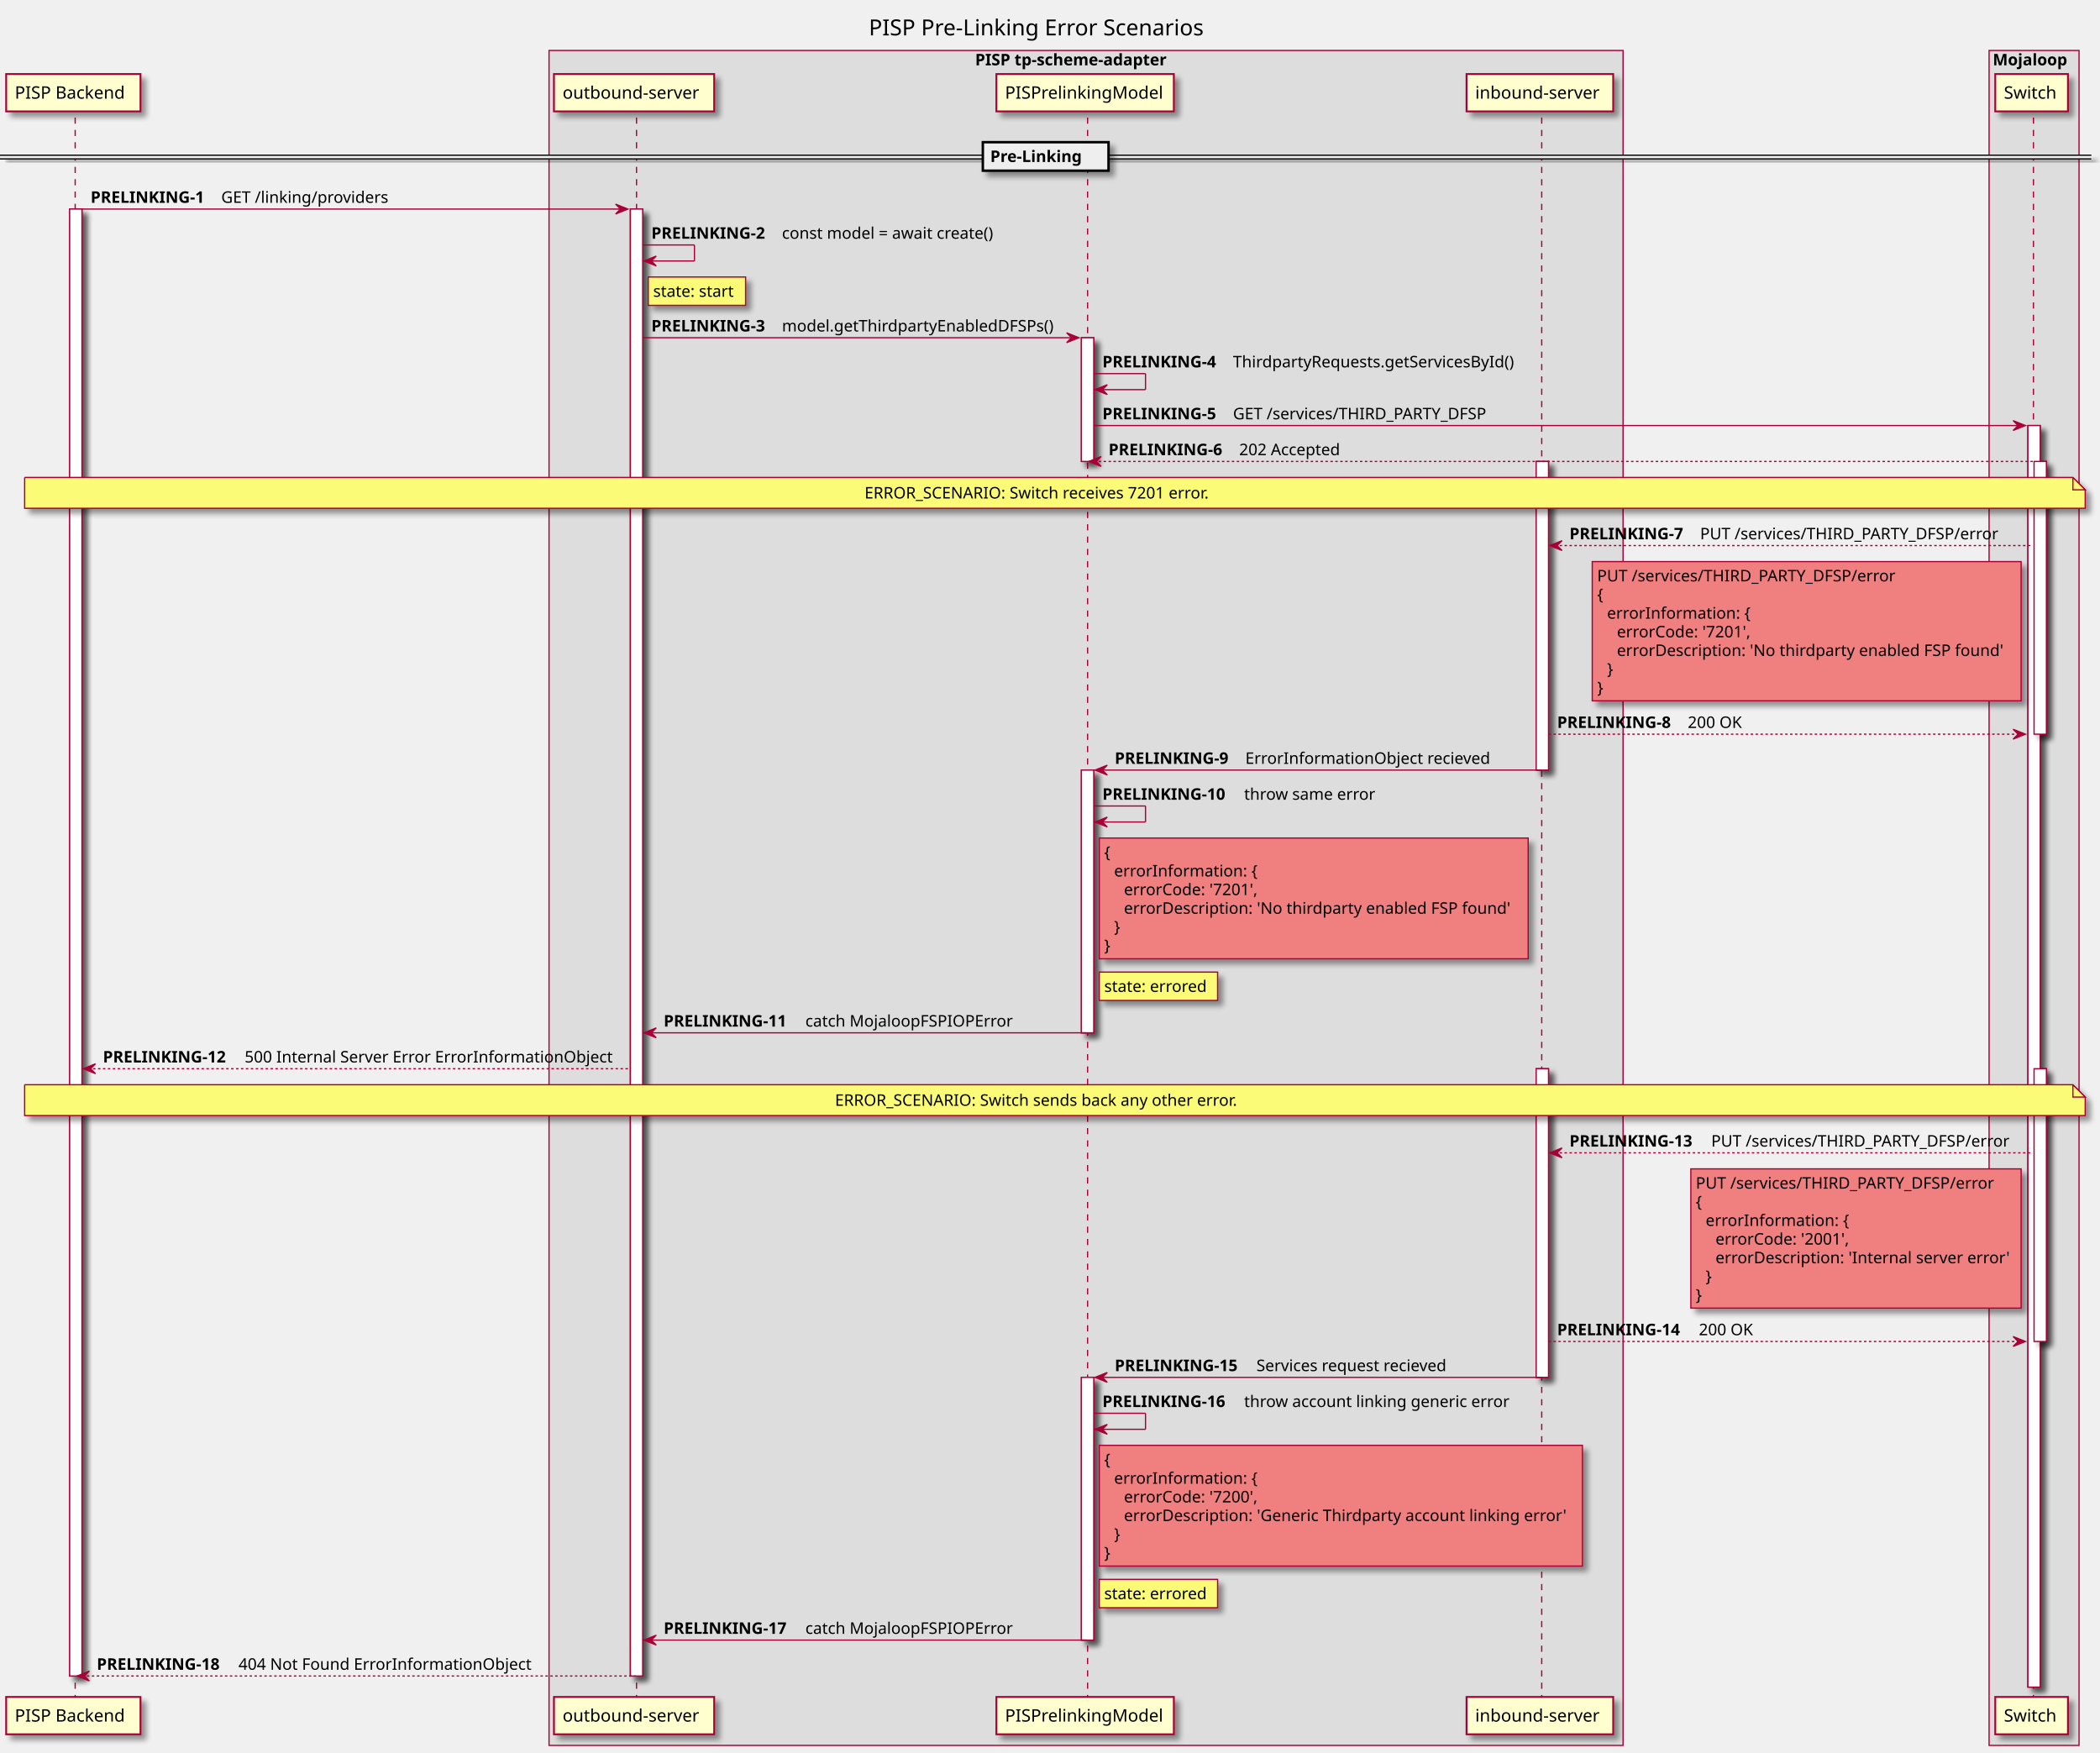
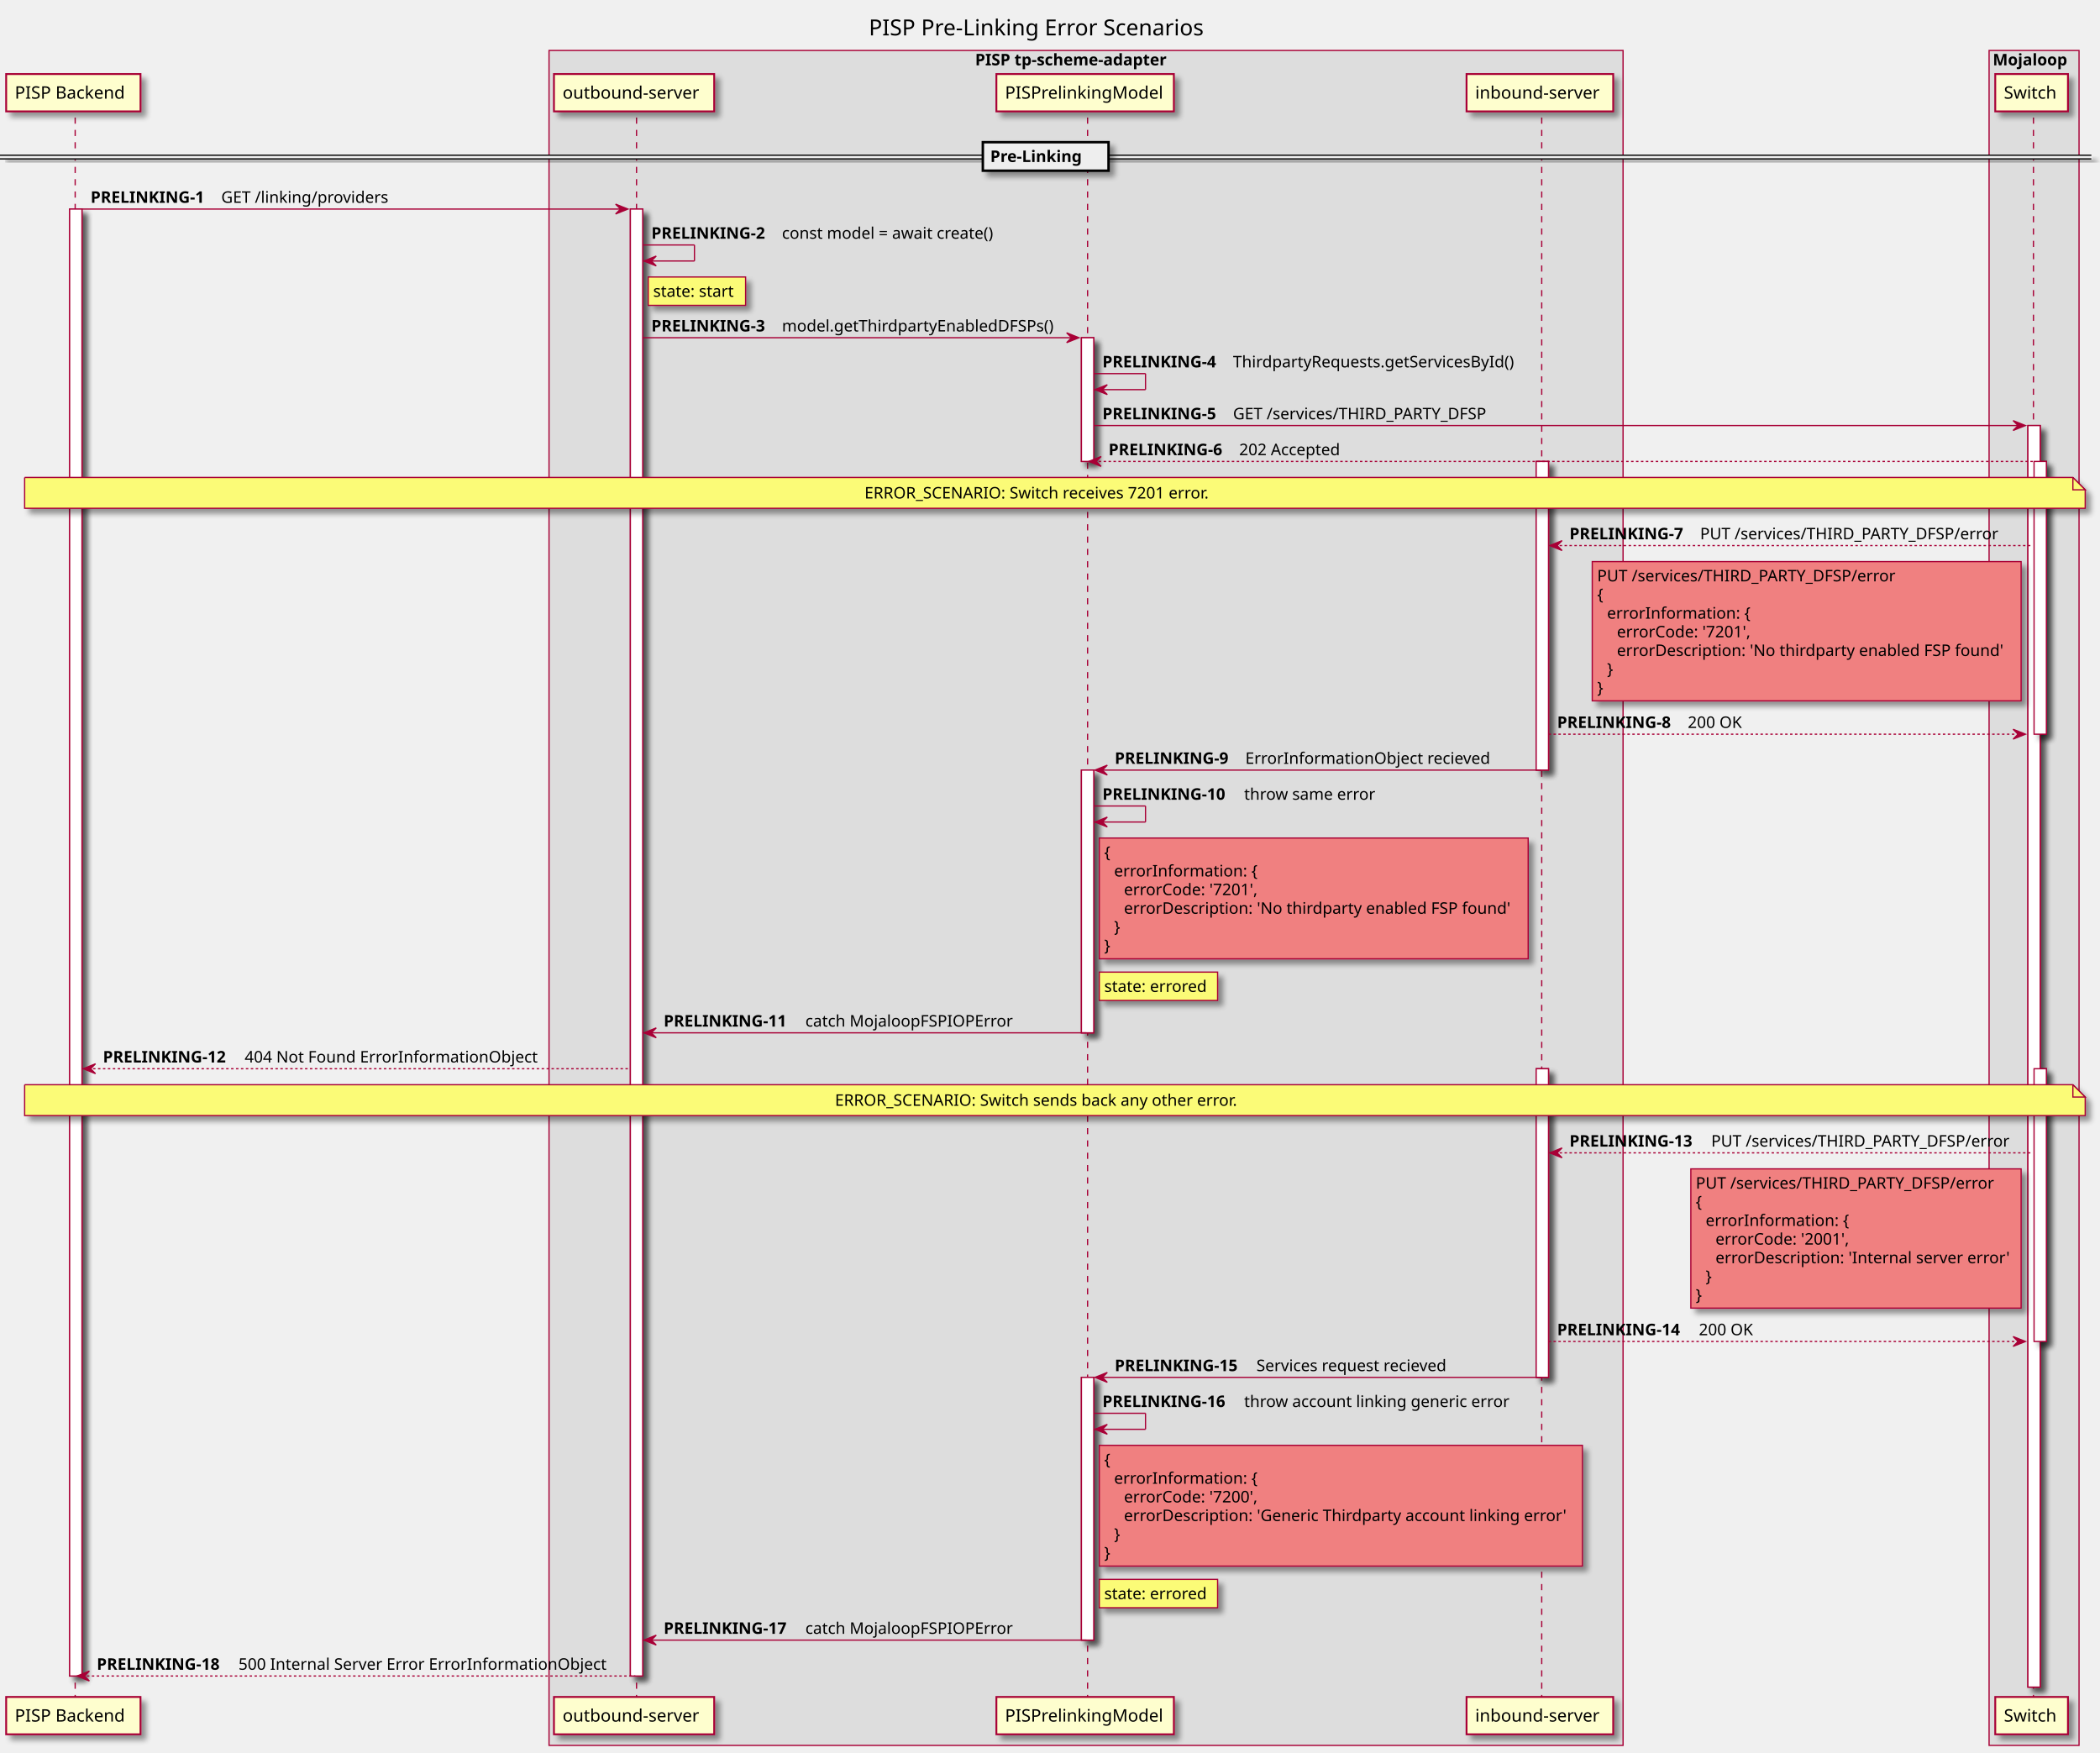
<svg xmlns="http://www.w3.org/2000/svg" contentScriptType="application/ecmascript" contentStyleType="text/css" height="1422px" preserveAspectRatio="none" style="width:1704px;height:1422px;" version="1.1" viewBox="0 0 1704 1422" width="1704px" zoomAndPan="magnify">
  <defs>
-     <filter height="300%" id="fkpii1r0p68yw" width="300%" x="-1" y="-1">
+     <filter height="300%" id="fp3egagbh766c" width="300%" x="-1" y="-1">
      <feGaussianBlur result="blurOut" stdDeviation="2.0" />
      <feColorMatrix in="blurOut" result="blurOut2" type="matrix" values="0 0 0 0 0 0 0 0 0 0 0 0 0 0 0 0 0 0 .4 0" />
      <feOffset dx="4.0" dy="4.0" in="blurOut2" result="blurOut3" />
      <feBlend in="SourceGraphic" in2="blurOut3" mode="normal" />
    </filter>
  </defs>
  <g>
    <text fill="#000000" font-family="sans-serif" font-size="18" lengthAdjust="spacing" textLength="287" x="705" y="28.708">PISP Pre-Linking Error Scenarios</text>
    <rect fill="#DDDDDD" height="1375.367" style="stroke:#A80036;stroke-width:1.0;" width="871.5" x="445.5" y="40.953" />
    <text fill="#000000" font-family="sans-serif" font-size="13" font-weight="bold" lengthAdjust="spacing" textLength="180" x="791.25" y="53.02">PISP tp-scheme-adapter</text>
    <rect fill="#DDDDDD" height="1375.367" style="stroke:#A80036;stroke-width:1.0;" width="73" x="1614" y="40.953" />
    <text fill="#000000" font-family="sans-serif" font-size="13" font-weight="bold" lengthAdjust="spacing" textLength="67" x="1617" y="53.02">Mojaloop</text>
-     <rect fill="#FFFFFF" filter="url(#fkpii1r0p68yw)" height="1190.375" style="stroke:#A80036;stroke-width:1.0;" width="10" x="56.5" y="169.648" />
-     <rect fill="#FFFFFF" filter="url(#fkpii1r0p68yw)" height="1190.375" style="stroke:#A80036;stroke-width:1.0;" width="10" x="511.5" y="169.648" />
-     <rect fill="#FFFFFF" filter="url(#fkpii1r0p68yw)" height="100.398" style="stroke:#A80036;stroke-width:1.0;" width="10" x="877.5" y="274.047" />
-     <rect fill="#FFFFFF" filter="url(#fkpii1r0p68yw)" height="213.195" style="stroke:#A80036;stroke-width:1.0;" width="10" x="877.5" y="624.906" />
-     <rect fill="#FFFFFF" filter="url(#fkpii1r0p68yw)" height="213.195" style="stroke:#A80036;stroke-width:1.0;" width="10" x="877.5" y="1117.695" />
-     <rect fill="#FFFFFF" filter="url(#fkpii1r0p68yw)" height="250.461" style="stroke:#A80036;stroke-width:1.0;" width="10" x="1246.5" y="374.445" />
-     <rect fill="#FFFFFF" filter="url(#fkpii1r0p68yw)" height="250.461" style="stroke:#A80036;stroke-width:1.0;" width="10" x="1246.5" y="867.234" />
-     <rect fill="#FFFFFF" filter="url(#fkpii1r0p68yw)" height="1023.711" style="stroke:#A80036;stroke-width:1.0;" width="10" x="1645.5" y="345.312" />
-     <rect fill="#FFFFFF" filter="url(#fkpii1r0p68yw)" height="221.328" style="stroke:#A80036;stroke-width:1.0;" width="10" x="1650.5" y="374.445" />
-     <rect fill="#FFFFFF" filter="url(#fkpii1r0p68yw)" height="221.328" style="stroke:#A80036;stroke-width:1.0;" width="10" x="1650.5" y="867.234" />
+     <rect fill="#FFFFFF" filter="url(#fp3egagbh766c)" height="1190.375" style="stroke:#A80036;stroke-width:1.0;" width="10" x="56.5" y="169.648" />
+     <rect fill="#FFFFFF" filter="url(#fp3egagbh766c)" height="1190.375" style="stroke:#A80036;stroke-width:1.0;" width="10" x="511.5" y="169.648" />
+     <rect fill="#FFFFFF" filter="url(#fp3egagbh766c)" height="100.398" style="stroke:#A80036;stroke-width:1.0;" width="10" x="877.5" y="274.047" />
+     <rect fill="#FFFFFF" filter="url(#fp3egagbh766c)" height="213.195" style="stroke:#A80036;stroke-width:1.0;" width="10" x="877.5" y="624.906" />
+     <rect fill="#FFFFFF" filter="url(#fp3egagbh766c)" height="213.195" style="stroke:#A80036;stroke-width:1.0;" width="10" x="877.5" y="1117.695" />
+     <rect fill="#FFFFFF" filter="url(#fp3egagbh766c)" height="250.461" style="stroke:#A80036;stroke-width:1.0;" width="10" x="1246.5" y="374.445" />
+     <rect fill="#FFFFFF" filter="url(#fp3egagbh766c)" height="250.461" style="stroke:#A80036;stroke-width:1.0;" width="10" x="1246.5" y="867.234" />
+     <rect fill="#FFFFFF" filter="url(#fp3egagbh766c)" height="1023.711" style="stroke:#A80036;stroke-width:1.0;" width="10" x="1645.5" y="345.312" />
+     <rect fill="#FFFFFF" filter="url(#fp3egagbh766c)" height="221.328" style="stroke:#A80036;stroke-width:1.0;" width="10" x="1650.5" y="374.445" />
+     <rect fill="#FFFFFF" filter="url(#fp3egagbh766c)" height="221.328" style="stroke:#A80036;stroke-width:1.0;" width="10" x="1650.5" y="867.234" />
    <line style="stroke:#A80036;stroke-width:1.0;stroke-dasharray:5.0,5.0;" x1="61" x2="61" y1="95.383" y2="1378.023" />
    <line style="stroke:#A80036;stroke-width:1.0;stroke-dasharray:5.0,5.0;" x1="516.5" x2="516.5" y1="95.383" y2="1378.023" />
    <line style="stroke:#A80036;stroke-width:1.0;stroke-dasharray:5.0,5.0;" x1="882.5" x2="882.5" y1="95.383" y2="1378.023" />
    <line style="stroke:#A80036;stroke-width:1.0;stroke-dasharray:5.0,5.0;" x1="1251" x2="1251" y1="95.383" y2="1378.023" />
    <line style="stroke:#A80036;stroke-width:1.0;stroke-dasharray:5.0,5.0;" x1="1650" x2="1650" y1="95.383" y2="1378.023" />
-     <rect fill="#FEFECE" filter="url(#fkpii1r0p68yw)" height="30.297" style="stroke:#A80036;stroke-width:1.5;" width="109" x="5" y="60.086" />
+     <rect fill="#FEFECE" filter="url(#fp3egagbh766c)" height="30.297" style="stroke:#A80036;stroke-width:1.5;" width="109" x="5" y="60.086" />
    <text fill="#000000" font-family="sans-serif" font-size="14" lengthAdjust="spacing" textLength="95" x="12" y="80.081">PISP Backend</text>
-     <rect fill="#FEFECE" filter="url(#fkpii1r0p68yw)" height="30.297" style="stroke:#A80036;stroke-width:1.5;" width="109" x="5" y="1377.023" />
+     <rect fill="#FEFECE" filter="url(#fp3egagbh766c)" height="30.297" style="stroke:#A80036;stroke-width:1.5;" width="109" x="5" y="1377.023" />
    <text fill="#000000" font-family="sans-serif" font-size="14" lengthAdjust="spacing" textLength="95" x="12" y="1397.019">PISP Backend</text>
-     <rect fill="#FEFECE" filter="url(#fkpii1r0p68yw)" height="30.297" style="stroke:#A80036;stroke-width:1.5;" width="130" x="449.5" y="60.086" />
+     <rect fill="#FEFECE" filter="url(#fp3egagbh766c)" height="30.297" style="stroke:#A80036;stroke-width:1.5;" width="130" x="449.5" y="60.086" />
    <text fill="#000000" font-family="sans-serif" font-size="14" lengthAdjust="spacing" textLength="116" x="456.5" y="80.081">outbound-server</text>
-     <rect fill="#FEFECE" filter="url(#fkpii1r0p68yw)" height="30.297" style="stroke:#A80036;stroke-width:1.5;" width="130" x="449.5" y="1377.023" />
+     <rect fill="#FEFECE" filter="url(#fp3egagbh766c)" height="30.297" style="stroke:#A80036;stroke-width:1.5;" width="130" x="449.5" y="1377.023" />
    <text fill="#000000" font-family="sans-serif" font-size="14" lengthAdjust="spacing" textLength="116" x="456.5" y="1397.019">outbound-server</text>
-     <rect fill="#FEFECE" filter="url(#fkpii1r0p68yw)" height="30.297" style="stroke:#A80036;stroke-width:1.5;" width="144" x="808.5" y="60.086" />
+     <rect fill="#FEFECE" filter="url(#fp3egagbh766c)" height="30.297" style="stroke:#A80036;stroke-width:1.5;" width="144" x="808.5" y="60.086" />
    <text fill="#000000" font-family="sans-serif" font-size="14" lengthAdjust="spacing" textLength="130" x="815.5" y="80.081">PISPrelinkingModel</text>
-     <rect fill="#FEFECE" filter="url(#fkpii1r0p68yw)" height="30.297" style="stroke:#A80036;stroke-width:1.5;" width="144" x="808.5" y="1377.023" />
+     <rect fill="#FEFECE" filter="url(#fp3egagbh766c)" height="30.297" style="stroke:#A80036;stroke-width:1.5;" width="144" x="808.5" y="1377.023" />
    <text fill="#000000" font-family="sans-serif" font-size="14" lengthAdjust="spacing" textLength="130" x="815.5" y="1397.019">PISPrelinkingModel</text>
-     <rect fill="#FEFECE" filter="url(#fkpii1r0p68yw)" height="30.297" style="stroke:#A80036;stroke-width:1.5;" width="119" x="1190" y="60.086" />
+     <rect fill="#FEFECE" filter="url(#fp3egagbh766c)" height="30.297" style="stroke:#A80036;stroke-width:1.5;" width="119" x="1190" y="60.086" />
    <text fill="#000000" font-family="sans-serif" font-size="14" lengthAdjust="spacing" textLength="105" x="1197" y="80.081">inbound-server</text>
-     <rect fill="#FEFECE" filter="url(#fkpii1r0p68yw)" height="30.297" style="stroke:#A80036;stroke-width:1.5;" width="119" x="1190" y="1377.023" />
+     <rect fill="#FEFECE" filter="url(#fp3egagbh766c)" height="30.297" style="stroke:#A80036;stroke-width:1.5;" width="119" x="1190" y="1377.023" />
    <text fill="#000000" font-family="sans-serif" font-size="14" lengthAdjust="spacing" textLength="105" x="1197" y="1397.019">inbound-server</text>
-     <rect fill="#FEFECE" filter="url(#fkpii1r0p68yw)" height="30.297" style="stroke:#A80036;stroke-width:1.5;" width="59" x="1619" y="60.086" />
+     <rect fill="#FEFECE" filter="url(#fp3egagbh766c)" height="30.297" style="stroke:#A80036;stroke-width:1.5;" width="59" x="1619" y="60.086" />
    <text fill="#000000" font-family="sans-serif" font-size="14" lengthAdjust="spacing" textLength="45" x="1626" y="80.081">Switch</text>
-     <rect fill="#FEFECE" filter="url(#fkpii1r0p68yw)" height="30.297" style="stroke:#A80036;stroke-width:1.5;" width="59" x="1619" y="1377.023" />
+     <rect fill="#FEFECE" filter="url(#fp3egagbh766c)" height="30.297" style="stroke:#A80036;stroke-width:1.5;" width="59" x="1619" y="1377.023" />
    <text fill="#000000" font-family="sans-serif" font-size="14" lengthAdjust="spacing" textLength="45" x="1626" y="1397.019">Switch</text>
-     <rect fill="#FFFFFF" filter="url(#fkpii1r0p68yw)" height="1190.375" style="stroke:#A80036;stroke-width:1.0;" width="10" x="56.5" y="169.648" />
-     <rect fill="#FFFFFF" filter="url(#fkpii1r0p68yw)" height="1190.375" style="stroke:#A80036;stroke-width:1.0;" width="10" x="511.5" y="169.648" />
-     <rect fill="#FFFFFF" filter="url(#fkpii1r0p68yw)" height="100.398" style="stroke:#A80036;stroke-width:1.0;" width="10" x="877.5" y="274.047" />
-     <rect fill="#FFFFFF" filter="url(#fkpii1r0p68yw)" height="213.195" style="stroke:#A80036;stroke-width:1.0;" width="10" x="877.5" y="624.906" />
-     <rect fill="#FFFFFF" filter="url(#fkpii1r0p68yw)" height="213.195" style="stroke:#A80036;stroke-width:1.0;" width="10" x="877.5" y="1117.695" />
-     <rect fill="#FFFFFF" filter="url(#fkpii1r0p68yw)" height="250.461" style="stroke:#A80036;stroke-width:1.0;" width="10" x="1246.5" y="374.445" />
-     <rect fill="#FFFFFF" filter="url(#fkpii1r0p68yw)" height="250.461" style="stroke:#A80036;stroke-width:1.0;" width="10" x="1246.5" y="867.234" />
-     <rect fill="#FFFFFF" filter="url(#fkpii1r0p68yw)" height="1023.711" style="stroke:#A80036;stroke-width:1.0;" width="10" x="1645.5" y="345.312" />
-     <rect fill="#FFFFFF" filter="url(#fkpii1r0p68yw)" height="221.328" style="stroke:#A80036;stroke-width:1.0;" width="10" x="1650.5" y="374.445" />
-     <rect fill="#FFFFFF" filter="url(#fkpii1r0p68yw)" height="221.328" style="stroke:#A80036;stroke-width:1.0;" width="10" x="1650.5" y="867.234" />
-     <rect fill="#EEEEEE" filter="url(#fkpii1r0p68yw)" height="3" style="stroke:#EEEEEE;stroke-width:1.0;" width="1697" x="0" y="125.949" />
+     <rect fill="#FFFFFF" filter="url(#fp3egagbh766c)" height="1190.375" style="stroke:#A80036;stroke-width:1.0;" width="10" x="56.5" y="169.648" />
+     <rect fill="#FFFFFF" filter="url(#fp3egagbh766c)" height="1190.375" style="stroke:#A80036;stroke-width:1.0;" width="10" x="511.5" y="169.648" />
+     <rect fill="#FFFFFF" filter="url(#fp3egagbh766c)" height="100.398" style="stroke:#A80036;stroke-width:1.0;" width="10" x="877.5" y="274.047" />
+     <rect fill="#FFFFFF" filter="url(#fp3egagbh766c)" height="213.195" style="stroke:#A80036;stroke-width:1.0;" width="10" x="877.5" y="624.906" />
+     <rect fill="#FFFFFF" filter="url(#fp3egagbh766c)" height="213.195" style="stroke:#A80036;stroke-width:1.0;" width="10" x="877.5" y="1117.695" />
+     <rect fill="#FFFFFF" filter="url(#fp3egagbh766c)" height="250.461" style="stroke:#A80036;stroke-width:1.0;" width="10" x="1246.5" y="374.445" />
+     <rect fill="#FFFFFF" filter="url(#fp3egagbh766c)" height="250.461" style="stroke:#A80036;stroke-width:1.0;" width="10" x="1246.5" y="867.234" />
+     <rect fill="#FFFFFF" filter="url(#fp3egagbh766c)" height="1023.711" style="stroke:#A80036;stroke-width:1.0;" width="10" x="1645.5" y="345.312" />
+     <rect fill="#FFFFFF" filter="url(#fp3egagbh766c)" height="221.328" style="stroke:#A80036;stroke-width:1.0;" width="10" x="1650.5" y="374.445" />
+     <rect fill="#FFFFFF" filter="url(#fp3egagbh766c)" height="221.328" style="stroke:#A80036;stroke-width:1.0;" width="10" x="1650.5" y="867.234" />
+     <rect fill="#EEEEEE" filter="url(#fp3egagbh766c)" height="3" style="stroke:#EEEEEE;stroke-width:1.0;" width="1697" x="0" y="125.949" />
    <line style="stroke:#000000;stroke-width:1.0;" x1="0" x2="1697" y1="125.949" y2="125.949" />
    <line style="stroke:#000000;stroke-width:1.0;" x1="0" x2="1697" y1="128.949" y2="128.949" />
-     <rect fill="#EEEEEE" filter="url(#fkpii1r0p68yw)" height="23.133" style="stroke:#000000;stroke-width:2.0;" width="102" x="797.5" y="115.383" />
+     <rect fill="#EEEEEE" filter="url(#fp3egagbh766c)" height="23.133" style="stroke:#000000;stroke-width:2.0;" width="102" x="797.5" y="115.383" />
    <text fill="#000000" font-family="sans-serif" font-size="13" font-weight="bold" lengthAdjust="spacing" textLength="83" x="803.5" y="131.45">Pre-Linking</text>
    <polygon fill="#A80036" points="499.5,165.648,509.5,169.648,499.5,173.648,503.5,169.648" style="stroke:#A80036;stroke-width:1.0;" />
    <line style="stroke:#A80036;stroke-width:1.0;" x1="66.5" x2="505.5" y1="169.648" y2="169.648" />
    <text fill="#000000" font-family="sans-serif" font-size="13" font-weight="bold" lengthAdjust="spacing" textLength="102" x="73.5" y="164.583">PRELINKING-1</text>
    <text fill="#000000" font-family="sans-serif" font-size="13" lengthAdjust="spacing" textLength="136" x="179.5" y="164.583">GET /linking/providers</text>
    <line style="stroke:#A80036;stroke-width:1.0;" x1="521.5" x2="563.5" y1="198.781" y2="198.781" />
    <line style="stroke:#A80036;stroke-width:1.0;" x1="563.5" x2="563.5" y1="198.781" y2="211.781" />
    <line style="stroke:#A80036;stroke-width:1.0;" x1="522.5" x2="563.5" y1="211.781" y2="211.781" />
    <polygon fill="#A80036" points="532.5,207.781,522.5,211.781,532.5,215.781,528.5,211.781" style="stroke:#A80036;stroke-width:1.0;" />
    <text fill="#000000" font-family="sans-serif" font-size="13" font-weight="bold" lengthAdjust="spacing" textLength="102" x="528.5" y="193.715">PRELINKING-2</text>
    <text fill="#000000" font-family="sans-serif" font-size="13" lengthAdjust="spacing" textLength="186" x="634.5" y="193.715">const model = await create()</text>
-     <rect fill="#FBFB77" filter="url(#fkpii1r0p68yw)" height="23" style="stroke:#A80036;stroke-width:1.0;" width="79" x="526" y="224.781" />
+     <rect fill="#FBFB77" filter="url(#fp3egagbh766c)" height="23" style="stroke:#A80036;stroke-width:1.0;" width="79" x="526" y="224.781" />
    <text fill="#000000" font-family="sans-serif" font-size="13" lengthAdjust="spacing" textLength="71" x="530" y="240.848">state: start</text>
    <polygon fill="#A80036" points="865.5,270.047,875.5,274.047,865.5,278.047,869.5,274.047" style="stroke:#A80036;stroke-width:1.0;" />
    <line style="stroke:#A80036;stroke-width:1.0;" x1="521.5" x2="871.5" y1="274.047" y2="274.047" />
    <text fill="#000000" font-family="sans-serif" font-size="13" font-weight="bold" lengthAdjust="spacing" textLength="102" x="528.5" y="268.981">PRELINKING-3</text>
    <text fill="#000000" font-family="sans-serif" font-size="13" lengthAdjust="spacing" textLength="231" x="634.5" y="268.981">model.getThirdpartyEnabledDFSPs()</text>
    <line style="stroke:#A80036;stroke-width:1.0;" x1="887.5" x2="929.5" y1="303.18" y2="303.18" />
    <line style="stroke:#A80036;stroke-width:1.0;" x1="929.5" x2="929.5" y1="303.18" y2="316.18" />
    <line style="stroke:#A80036;stroke-width:1.0;" x1="888.5" x2="929.5" y1="316.18" y2="316.18" />
    <polygon fill="#A80036" points="898.5,312.18,888.5,316.18,898.5,320.18,894.5,316.18" style="stroke:#A80036;stroke-width:1.0;" />
    <text fill="#000000" font-family="sans-serif" font-size="13" font-weight="bold" lengthAdjust="spacing" textLength="102" x="894.5" y="298.114">PRELINKING-4</text>
    <text fill="#000000" font-family="sans-serif" font-size="13" lengthAdjust="spacing" textLength="239" x="1000.5" y="298.114">ThirdpartyRequests.getServicesById()</text>
    <polygon fill="#A80036" points="1633.5,341.312,1643.5,345.312,1633.5,349.312,1637.5,345.312" style="stroke:#A80036;stroke-width:1.0;" />
    <line style="stroke:#A80036;stroke-width:1.0;" x1="887.5" x2="1639.5" y1="345.312" y2="345.312" />
    <text fill="#000000" font-family="sans-serif" font-size="13" font-weight="bold" lengthAdjust="spacing" textLength="102" x="894.5" y="340.247">PRELINKING-5</text>
    <text fill="#000000" font-family="sans-serif" font-size="13" lengthAdjust="spacing" textLength="214" x="1000.5" y="340.247">GET /services/THIRD_PARTY_DFSP</text>
    <polygon fill="#A80036" points="893.5,370.445,883.5,374.445,893.5,378.445,889.5,374.445" style="stroke:#A80036;stroke-width:1.0;" />
    <line style="stroke:#A80036;stroke-width:1.0;stroke-dasharray:2.0,2.0;" x1="887.5" x2="1649.5" y1="374.445" y2="374.445" />
    <text fill="#000000" font-family="sans-serif" font-size="13" font-weight="bold" lengthAdjust="spacing" textLength="102" x="899.5" y="369.379">PRELINKING-6</text>
    <text fill="#000000" font-family="sans-serif" font-size="13" lengthAdjust="spacing" textLength="88" x="1005.5" y="369.379">202 Accepted</text>
-     <path d="M20,387.445 L20,412.445 L1692,412.445 L1692,397.445 L1682,387.445 L20,387.445 " fill="#FBFB77" filter="url(#fkpii1r0p68yw)" style="stroke:#A80036;stroke-width:1.0;" />
+     <path d="M20,387.445 L20,412.445 L1692,412.445 L1692,397.445 L1682,387.445 L20,387.445 " fill="#FBFB77" filter="url(#fp3egagbh766c)" style="stroke:#A80036;stroke-width:1.0;" />
    <path d="M1682,387.445 L1682,397.445 L1692,397.445 L1682,387.445 " fill="#FBFB77" style="stroke:#A80036;stroke-width:1.0;" />
    <text fill="#000000" font-family="sans-serif" font-size="13" lengthAdjust="spacing" textLength="296" x="701.5" y="404.512">ERROR_SCENARIO: Switch receives 7201 error.</text>
    <polygon fill="#A80036" points="1267.5,438.711,1257.5,442.711,1267.5,446.711,1263.5,442.711" style="stroke:#A80036;stroke-width:1.0;" />
    <line style="stroke:#A80036;stroke-width:1.0;stroke-dasharray:2.0,2.0;" x1="1261.5" x2="1649.5" y1="442.711" y2="442.711" />
    <text fill="#000000" font-family="sans-serif" font-size="13" font-weight="bold" lengthAdjust="spacing" textLength="102" x="1273.5" y="437.645">PRELINKING-7</text>
    <text fill="#000000" font-family="sans-serif" font-size="13" lengthAdjust="spacing" textLength="249" x="1379.5" y="437.645">PUT /services/THIRD_PARTY_DFSP/error</text>
-     <rect fill="#F08080" filter="url(#fkpii1r0p68yw)" height="113" style="stroke:#A80036;stroke-width:1.0;" width="348" x="1292" y="455.711" />
+     <rect fill="#F08080" filter="url(#fp3egagbh766c)" height="113" style="stroke:#A80036;stroke-width:1.0;" width="348" x="1292" y="455.711" />
    <text fill="#000000" font-family="sans-serif" font-size="13" lengthAdjust="spacing" textLength="249" x="1296" y="471.778">PUT /services/THIRD_PARTY_DFSP/error</text>
    <text fill="#000000" font-family="sans-serif" font-size="13" lengthAdjust="spacing" textLength="8" x="1296" y="486.911">{</text>
    <text fill="#000000" font-family="sans-serif" font-size="13" lengthAdjust="spacing" textLength="120" x="1304" y="502.043">errorInformation: {</text>
    <text fill="#000000" font-family="sans-serif" font-size="13" lengthAdjust="spacing" textLength="114" x="1312" y="517.176">errorCode: '7201',</text>
    <text fill="#000000" font-family="sans-serif" font-size="13" lengthAdjust="spacing" textLength="324" x="1312" y="532.309">errorDescription: 'No thirdparty enabled FSP found'</text>
    <text fill="#000000" font-family="sans-serif" font-size="13" lengthAdjust="spacing" textLength="8" x="1304" y="547.442">}</text>
    <text fill="#000000" font-family="sans-serif" font-size="13" lengthAdjust="spacing" textLength="8" x="1296" y="562.575">}</text>
    <polygon fill="#A80036" points="1633.5,591.773,1643.5,595.773,1633.5,599.773,1637.5,595.773" style="stroke:#A80036;stroke-width:1.0;" />
    <line style="stroke:#A80036;stroke-width:1.0;stroke-dasharray:2.0,2.0;" x1="1256.5" x2="1639.5" y1="595.773" y2="595.773" />
    <text fill="#000000" font-family="sans-serif" font-size="13" font-weight="bold" lengthAdjust="spacing" textLength="102" x="1263.5" y="590.707">PRELINKING-8</text>
    <text fill="#000000" font-family="sans-serif" font-size="13" lengthAdjust="spacing" textLength="46" x="1369.5" y="590.707">200 OK</text>
    <polygon fill="#A80036" points="898.5,620.906,888.5,624.906,898.5,628.906,894.5,624.906" style="stroke:#A80036;stroke-width:1.0;" />
    <line style="stroke:#A80036;stroke-width:1.0;" x1="892.5" x2="1250.5" y1="624.906" y2="624.906" />
    <text fill="#000000" font-family="sans-serif" font-size="13" font-weight="bold" lengthAdjust="spacing" textLength="102" x="904.5" y="619.84">PRELINKING-9</text>
    <text fill="#000000" font-family="sans-serif" font-size="13" lengthAdjust="spacing" textLength="203" x="1010.5" y="619.84">ErrorInformationObject recieved</text>
    <line style="stroke:#A80036;stroke-width:1.0;" x1="887.5" x2="929.5" y1="654.039" y2="654.039" />
    <line style="stroke:#A80036;stroke-width:1.0;" x1="929.5" x2="929.5" y1="654.039" y2="667.039" />
    <line style="stroke:#A80036;stroke-width:1.0;" x1="888.5" x2="929.5" y1="667.039" y2="667.039" />
    <polygon fill="#A80036" points="898.5,663.039,888.5,667.039,898.5,671.039,894.5,667.039" style="stroke:#A80036;stroke-width:1.0;" />
    <text fill="#000000" font-family="sans-serif" font-size="13" font-weight="bold" lengthAdjust="spacing" textLength="111" x="894.5" y="648.973">PRELINKING-10</text>
    <text fill="#000000" font-family="sans-serif" font-size="13" lengthAdjust="spacing" textLength="110" x="1009.5" y="648.973">throw same error</text>
-     <rect fill="#F08080" filter="url(#fkpii1r0p68yw)" height="98" style="stroke:#A80036;stroke-width:1.0;" width="348" x="892" y="680.039" />
+     <rect fill="#F08080" filter="url(#fp3egagbh766c)" height="98" style="stroke:#A80036;stroke-width:1.0;" width="348" x="892" y="680.039" />
    <text fill="#000000" font-family="sans-serif" font-size="13" lengthAdjust="spacing" textLength="8" x="896" y="696.106">{</text>
    <text fill="#000000" font-family="sans-serif" font-size="13" lengthAdjust="spacing" textLength="120" x="904" y="711.239">errorInformation: {</text>
    <text fill="#000000" font-family="sans-serif" font-size="13" lengthAdjust="spacing" textLength="114" x="912" y="726.372">errorCode: '7201',</text>
    <text fill="#000000" font-family="sans-serif" font-size="13" lengthAdjust="spacing" textLength="324" x="912" y="741.504">errorDescription: 'No thirdparty enabled FSP found'</text>
    <text fill="#000000" font-family="sans-serif" font-size="13" lengthAdjust="spacing" textLength="8" x="904" y="756.637">}</text>
    <text fill="#000000" font-family="sans-serif" font-size="13" lengthAdjust="spacing" textLength="8" x="896" y="771.77">}</text>
-     <rect fill="#FBFB77" filter="url(#fkpii1r0p68yw)" height="23" style="stroke:#A80036;stroke-width:1.0;" width="96" x="892" y="788.836" />
+     <rect fill="#FBFB77" filter="url(#fp3egagbh766c)" height="23" style="stroke:#A80036;stroke-width:1.0;" width="96" x="892" y="788.836" />
    <text fill="#000000" font-family="sans-serif" font-size="13" lengthAdjust="spacing" textLength="88" x="896" y="804.903">state: errored</text>
    <polygon fill="#A80036" points="532.5,834.102,522.5,838.102,532.5,842.102,528.5,838.102" style="stroke:#A80036;stroke-width:1.0;" />
    <line style="stroke:#A80036;stroke-width:1.0;" x1="526.5" x2="881.5" y1="838.102" y2="838.102" />
    <text fill="#000000" font-family="sans-serif" font-size="13" font-weight="bold" lengthAdjust="spacing" textLength="111" x="538.5" y="833.036">PRELINKING-11</text>
    <text fill="#000000" font-family="sans-serif" font-size="13" lengthAdjust="spacing" textLength="172" x="653.5" y="833.036">catch MojaloopFSPIOPError</text>
    <polygon fill="#A80036" points="77.5,863.234,67.5,867.234,77.5,871.234,73.5,867.234" style="stroke:#A80036;stroke-width:1.0;" />
    <line style="stroke:#A80036;stroke-width:1.0;stroke-dasharray:2.0,2.0;" x1="71.5" x2="510.5" y1="867.234" y2="867.234" />
    <text fill="#000000" font-family="sans-serif" font-size="13" font-weight="bold" lengthAdjust="spacing" textLength="111" x="83.5" y="862.168">PRELINKING-12</text>
-     <text fill="#000000" font-family="sans-serif" font-size="13" lengthAdjust="spacing" textLength="306" x="198.5" y="862.168">500 Internal Server Error ErrorInformationObject</text>
-     <path d="M20,880.234 L20,905.234 L1692,905.234 L1692,890.234 L1682,880.234 L20,880.234 " fill="#FBFB77" filter="url(#fkpii1r0p68yw)" style="stroke:#A80036;stroke-width:1.0;" />
+     <text fill="#000000" font-family="sans-serif" font-size="13" lengthAdjust="spacing" textLength="243" x="198.5" y="862.168">404 Not Found ErrorInformationObject</text>
+     <path d="M20,880.234 L20,905.234 L1692,905.234 L1692,890.234 L1682,880.234 L20,880.234 " fill="#FBFB77" filter="url(#fp3egagbh766c)" style="stroke:#A80036;stroke-width:1.0;" />
    <path d="M1682,880.234 L1682,890.234 L1692,890.234 L1682,880.234 " fill="#FBFB77" style="stroke:#A80036;stroke-width:1.0;" />
    <text fill="#000000" font-family="sans-serif" font-size="13" lengthAdjust="spacing" textLength="344" x="677.5" y="897.301">ERROR_SCENARIO: Switch sends back any other error.</text>
    <polygon fill="#A80036" points="1267.5,931.5,1257.5,935.5,1267.5,939.5,1263.5,935.5" style="stroke:#A80036;stroke-width:1.0;" />
    <line style="stroke:#A80036;stroke-width:1.0;stroke-dasharray:2.0,2.0;" x1="1261.5" x2="1649.5" y1="935.5" y2="935.5" />
    <text fill="#000000" font-family="sans-serif" font-size="13" font-weight="bold" lengthAdjust="spacing" textLength="111" x="1273.5" y="930.434">PRELINKING-13</text>
    <text fill="#000000" font-family="sans-serif" font-size="13" lengthAdjust="spacing" textLength="249" x="1388.5" y="930.434">PUT /services/THIRD_PARTY_DFSP/error</text>
-     <rect fill="#F08080" filter="url(#fkpii1r0p68yw)" height="113" style="stroke:#A80036;stroke-width:1.0;" width="268" x="1372" y="948.5" />
+     <rect fill="#F08080" filter="url(#fp3egagbh766c)" height="113" style="stroke:#A80036;stroke-width:1.0;" width="268" x="1372" y="948.5" />
    <text fill="#000000" font-family="sans-serif" font-size="13" lengthAdjust="spacing" textLength="249" x="1376" y="964.567">PUT /services/THIRD_PARTY_DFSP/error</text>
    <text fill="#000000" font-family="sans-serif" font-size="13" lengthAdjust="spacing" textLength="8" x="1376" y="979.7">{</text>
    <text fill="#000000" font-family="sans-serif" font-size="13" lengthAdjust="spacing" textLength="120" x="1384" y="994.832">errorInformation: {</text>
    <text fill="#000000" font-family="sans-serif" font-size="13" lengthAdjust="spacing" textLength="114" x="1392" y="1009.965">errorCode: '2001',</text>
    <text fill="#000000" font-family="sans-serif" font-size="13" lengthAdjust="spacing" textLength="244" x="1392" y="1025.098">errorDescription: 'Internal server error'</text>
    <text fill="#000000" font-family="sans-serif" font-size="13" lengthAdjust="spacing" textLength="8" x="1384" y="1040.231">}</text>
    <text fill="#000000" font-family="sans-serif" font-size="13" lengthAdjust="spacing" textLength="8" x="1376" y="1055.364">}</text>
    <polygon fill="#A80036" points="1633.5,1084.562,1643.5,1088.562,1633.5,1092.562,1637.5,1088.562" style="stroke:#A80036;stroke-width:1.0;" />
    <line style="stroke:#A80036;stroke-width:1.0;stroke-dasharray:2.0,2.0;" x1="1256.5" x2="1639.5" y1="1088.562" y2="1088.562" />
    <text fill="#000000" font-family="sans-serif" font-size="13" font-weight="bold" lengthAdjust="spacing" textLength="111" x="1263.5" y="1083.497">PRELINKING-14</text>
    <text fill="#000000" font-family="sans-serif" font-size="13" lengthAdjust="spacing" textLength="46" x="1378.5" y="1083.497">200 OK</text>
    <polygon fill="#A80036" points="898.5,1113.695,888.5,1117.695,898.5,1121.695,894.5,1117.695" style="stroke:#A80036;stroke-width:1.0;" />
    <line style="stroke:#A80036;stroke-width:1.0;" x1="892.5" x2="1250.5" y1="1117.695" y2="1117.695" />
    <text fill="#000000" font-family="sans-serif" font-size="13" font-weight="bold" lengthAdjust="spacing" textLength="111" x="904.5" y="1112.629">PRELINKING-15</text>
    <text fill="#000000" font-family="sans-serif" font-size="13" lengthAdjust="spacing" textLength="165" x="1019.5" y="1112.629">Services request recieved</text>
    <line style="stroke:#A80036;stroke-width:1.0;" x1="887.5" x2="929.5" y1="1146.828" y2="1146.828" />
    <line style="stroke:#A80036;stroke-width:1.0;" x1="929.5" x2="929.5" y1="1146.828" y2="1159.828" />
    <line style="stroke:#A80036;stroke-width:1.0;" x1="888.5" x2="929.5" y1="1159.828" y2="1159.828" />
    <polygon fill="#A80036" points="898.5,1155.828,888.5,1159.828,898.5,1163.828,894.5,1159.828" style="stroke:#A80036;stroke-width:1.0;" />
    <text fill="#000000" font-family="sans-serif" font-size="13" font-weight="bold" lengthAdjust="spacing" textLength="111" x="894.5" y="1141.762">PRELINKING-16</text>
    <text fill="#000000" font-family="sans-serif" font-size="13" lengthAdjust="spacing" textLength="220" x="1009.5" y="1141.762">throw account linking generic error</text>
-     <rect fill="#F08080" filter="url(#fkpii1r0p68yw)" height="98" style="stroke:#A80036;stroke-width:1.0;" width="392" x="892" y="1172.828" />
+     <rect fill="#F08080" filter="url(#fp3egagbh766c)" height="98" style="stroke:#A80036;stroke-width:1.0;" width="392" x="892" y="1172.828" />
    <text fill="#000000" font-family="sans-serif" font-size="13" lengthAdjust="spacing" textLength="8" x="896" y="1188.895">{</text>
    <text fill="#000000" font-family="sans-serif" font-size="13" lengthAdjust="spacing" textLength="120" x="904" y="1204.028">errorInformation: {</text>
    <text fill="#000000" font-family="sans-serif" font-size="13" lengthAdjust="spacing" textLength="114" x="912" y="1219.161">errorCode: '7200',</text>
    <text fill="#000000" font-family="sans-serif" font-size="13" lengthAdjust="spacing" textLength="368" x="912" y="1234.293">errorDescription: 'Generic Thirdparty account linking error'</text>
    <text fill="#000000" font-family="sans-serif" font-size="13" lengthAdjust="spacing" textLength="8" x="904" y="1249.426">}</text>
    <text fill="#000000" font-family="sans-serif" font-size="13" lengthAdjust="spacing" textLength="8" x="896" y="1264.559">}</text>
-     <rect fill="#FBFB77" filter="url(#fkpii1r0p68yw)" height="23" style="stroke:#A80036;stroke-width:1.0;" width="96" x="892" y="1281.625" />
+     <rect fill="#FBFB77" filter="url(#fp3egagbh766c)" height="23" style="stroke:#A80036;stroke-width:1.0;" width="96" x="892" y="1281.625" />
    <text fill="#000000" font-family="sans-serif" font-size="13" lengthAdjust="spacing" textLength="88" x="896" y="1297.692">state: errored</text>
    <polygon fill="#A80036" points="532.5,1326.891,522.5,1330.891,532.5,1334.891,528.5,1330.891" style="stroke:#A80036;stroke-width:1.0;" />
    <line style="stroke:#A80036;stroke-width:1.0;" x1="526.5" x2="881.5" y1="1330.891" y2="1330.891" />
    <text fill="#000000" font-family="sans-serif" font-size="13" font-weight="bold" lengthAdjust="spacing" textLength="111" x="538.5" y="1325.825">PRELINKING-17</text>
    <text fill="#000000" font-family="sans-serif" font-size="13" lengthAdjust="spacing" textLength="172" x="653.5" y="1325.825">catch MojaloopFSPIOPError</text>
    <polygon fill="#A80036" points="72.5,1356.023,62.5,1360.023,72.5,1364.023,68.5,1360.023" style="stroke:#A80036;stroke-width:1.0;" />
    <line style="stroke:#A80036;stroke-width:1.0;stroke-dasharray:2.0,2.0;" x1="66.5" x2="515.5" y1="1360.023" y2="1360.023" />
    <text fill="#000000" font-family="sans-serif" font-size="13" font-weight="bold" lengthAdjust="spacing" textLength="111" x="78.5" y="1354.957">PRELINKING-18</text>
-     <text fill="#000000" font-family="sans-serif" font-size="13" lengthAdjust="spacing" textLength="243" x="193.5" y="1354.957">404 Not Found ErrorInformationObject</text>
+     <text fill="#000000" font-family="sans-serif" font-size="13" lengthAdjust="spacing" textLength="306" x="193.5" y="1354.957">500 Internal Server Error ErrorInformationObject</text>
  </g>
</svg>
